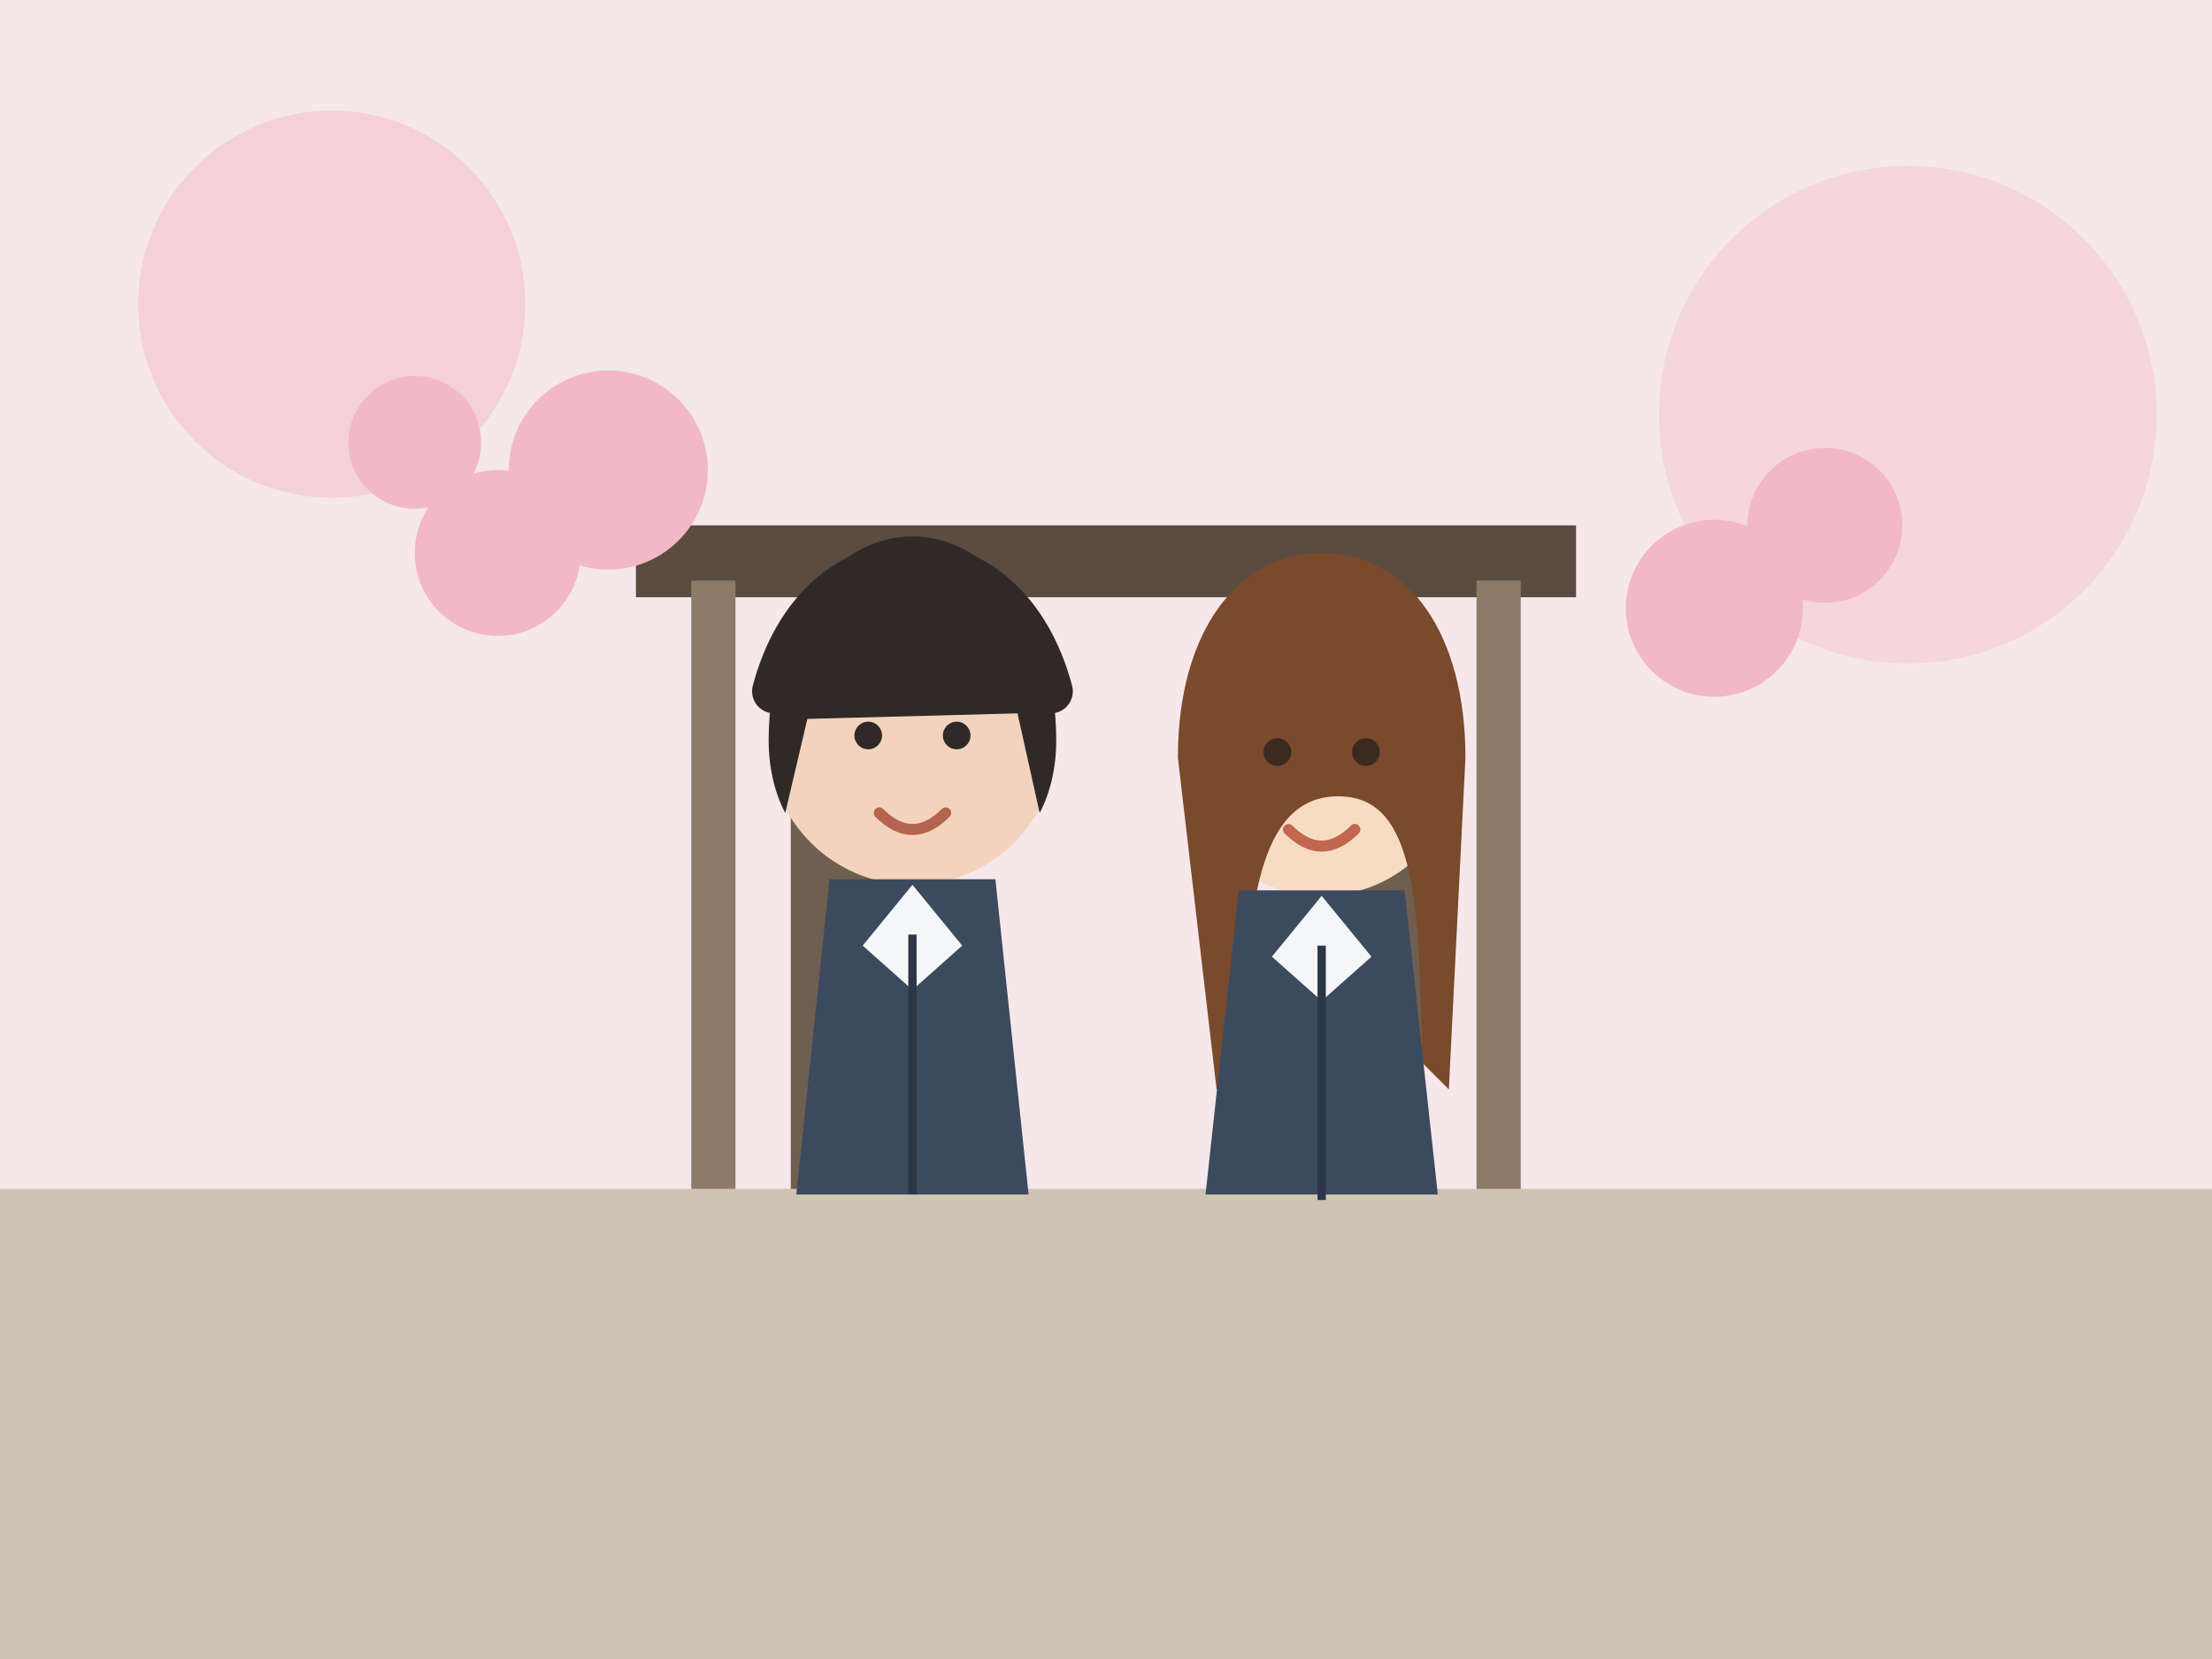
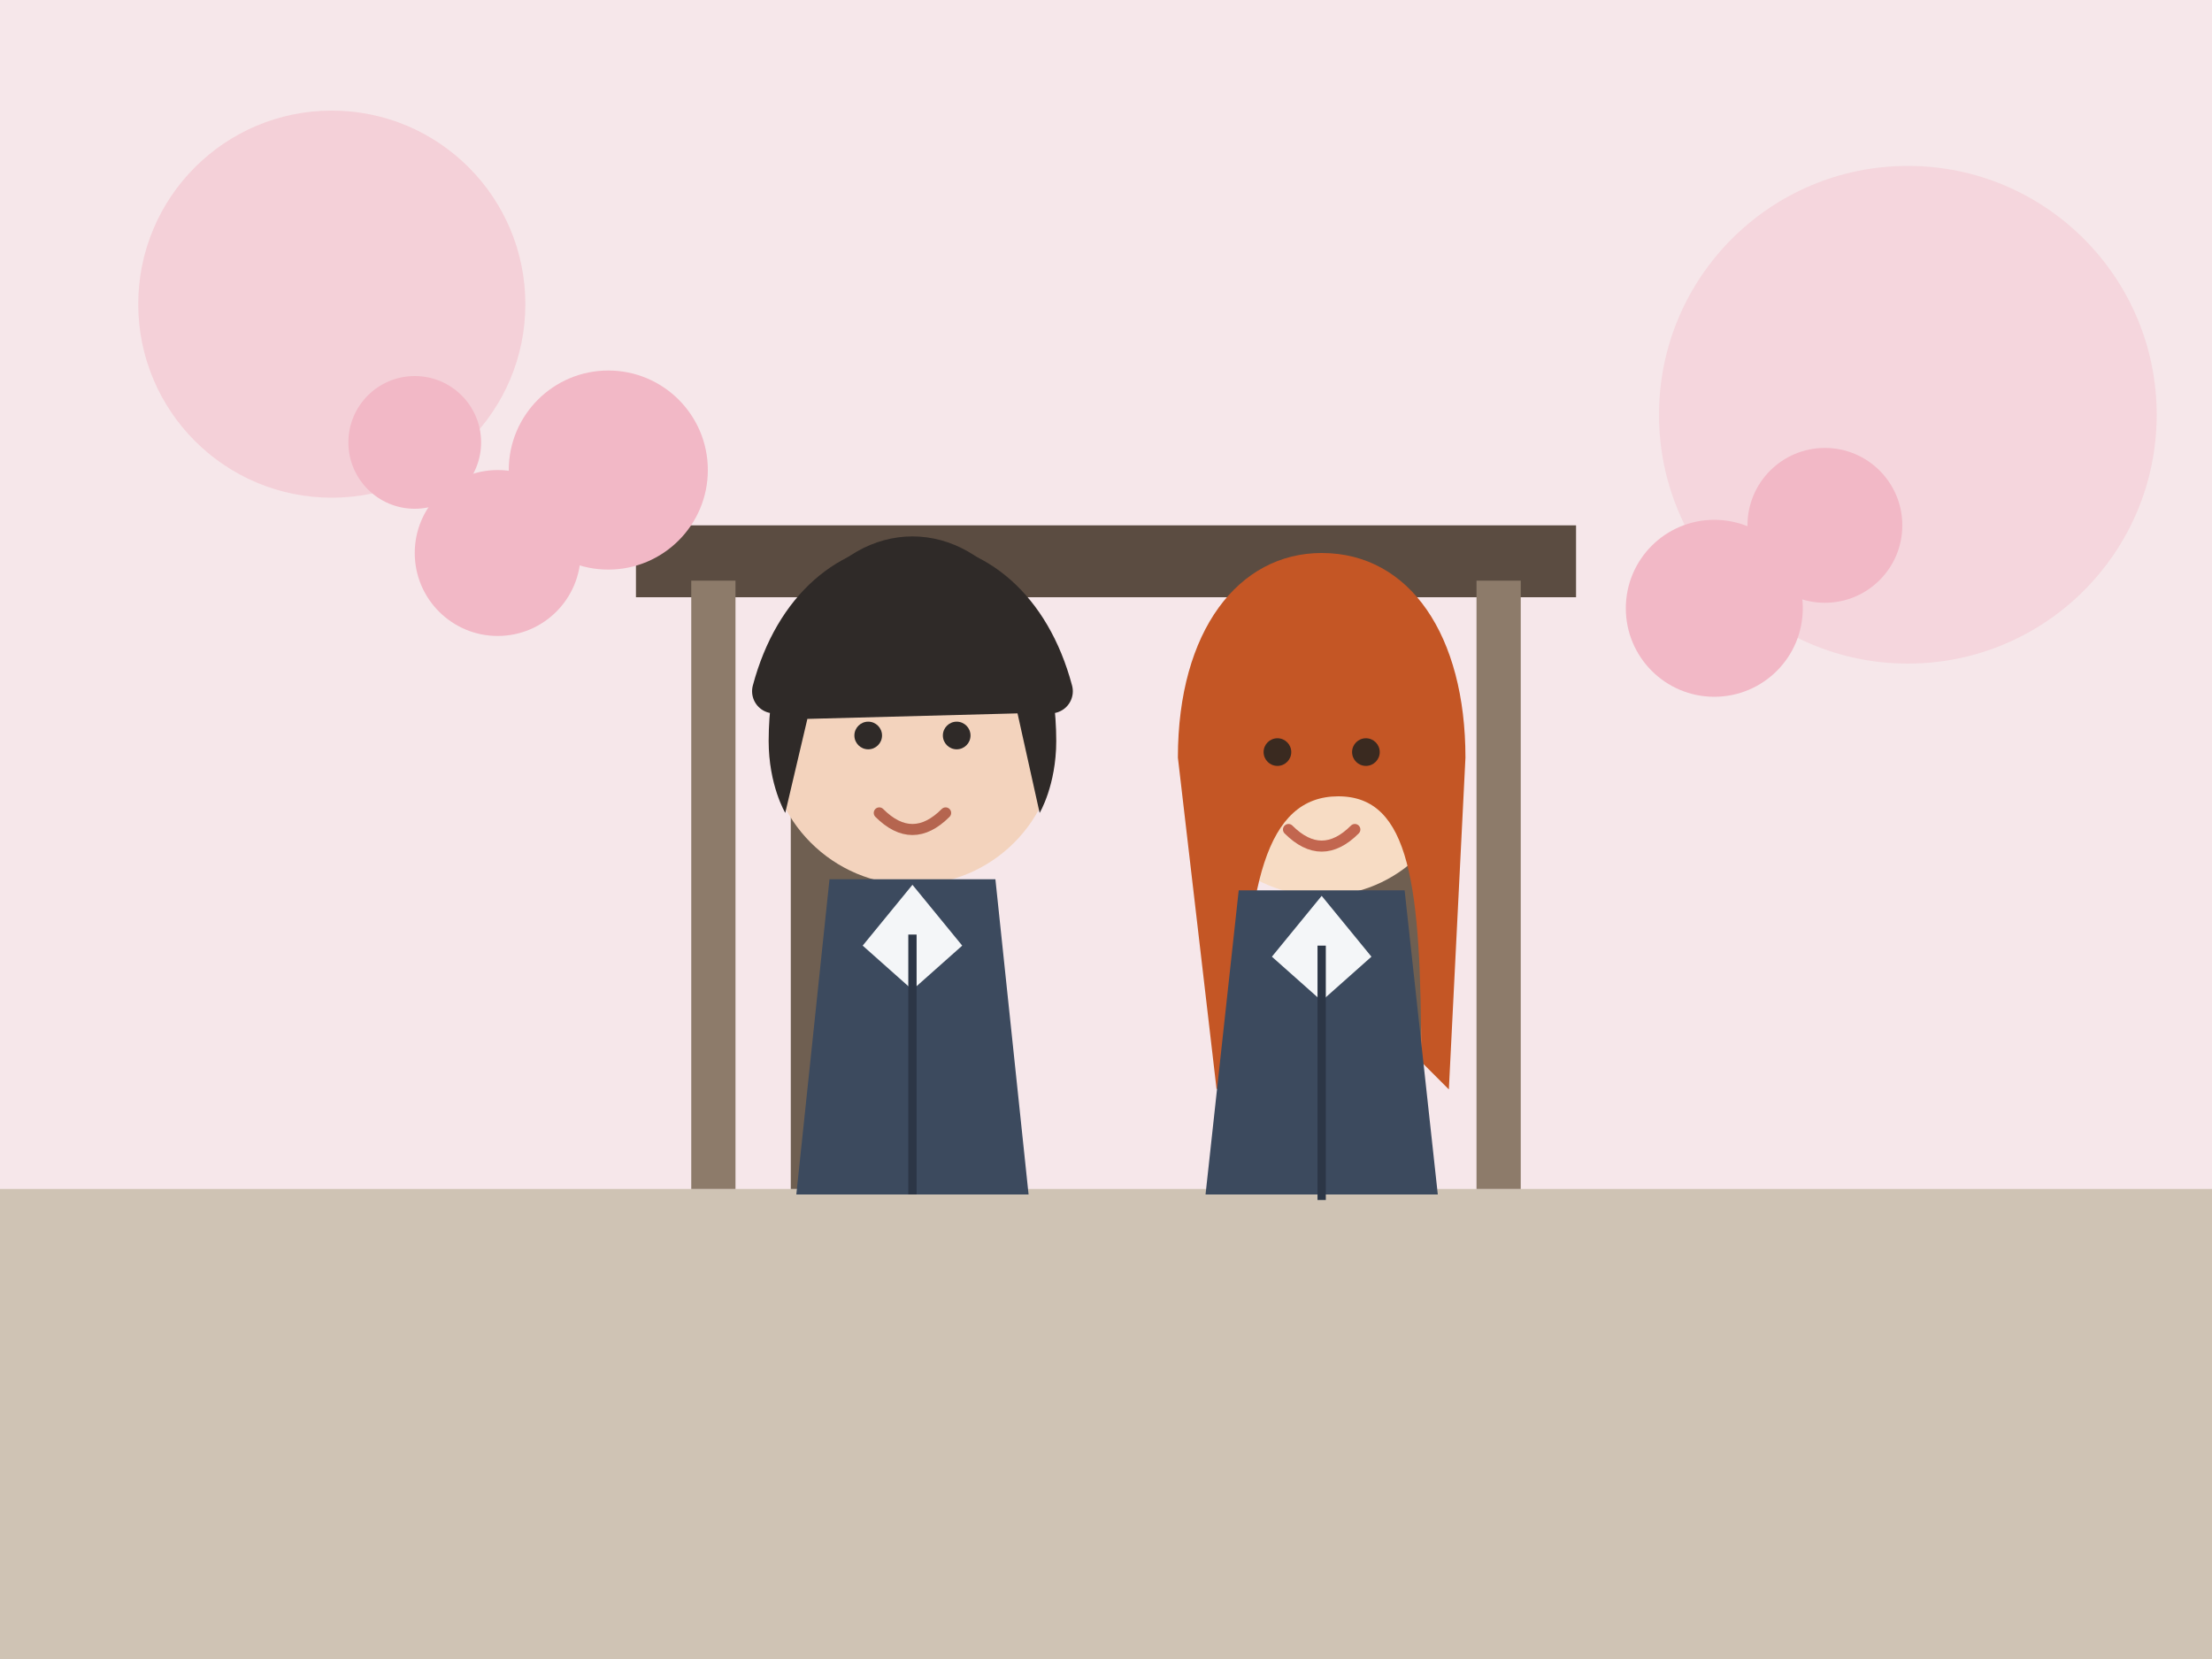
- <svg xmlns="http://www.w3.org/2000/svg" width="800" height="600" viewBox="0 0 800 600" role="img" aria-label="桜の咲く高校の門の前で、制服姿で並ぶ二人。左は黒髪のボブ、右は茶髪のロング">
+ <svg xmlns="http://www.w3.org/2000/svg" width="800" height="600" viewBox="0 0 800 600" role="img" aria-label="桜の咲く高校の門の前で、制服姿で並ぶ二人。左は黒髪のボブ、右は橙髪">
  <rect width="800" height="600" fill="#f6e7ea" />
  <circle cx="120" cy="110" r="70" fill="#f4c6d0" opacity="0.7" />
  <circle cx="690" cy="150" r="90" fill="#f4c6d0" opacity="0.5" />
  <rect y="430" width="800" height="170" fill="#cfc3b4" />
  <rect x="230" y="190" width="340" height="26" fill="#5b4c41" />
  <rect x="250" y="210" width="16" height="220" fill="#8d7b6a" />
  <rect x="534" y="210" width="16" height="220" fill="#8d7b6a" />
  <rect x="286" y="250" width="40" height="180" fill="#6f5f51" />
  <rect x="474" y="250" width="40" height="180" fill="#6f5f51" />
  <g>
    <circle cx="330" cy="268" r="52" fill="#f3d3bd" />
    <path d="M278 268c0-44 24-74 52-74s52 30 52 74c0 16-6 26-6 26l-8-36-76 2-8 34s-6-10-6-26Z" fill="#2f2a28" />
    <path d="M280 250c8-30 28-46 50-46s42 16 50 46" stroke="#2f2a28" stroke-width="16" fill="none" stroke-linecap="round" />
    <circle cx="314" cy="266" r="5" fill="#2f2a28" />
    <circle cx="346" cy="266" r="5" fill="#2f2a28" />
    <path d="M318 294q12 12 24 0" stroke="#b5654f" stroke-width="4" fill="none" stroke-linecap="round" />
    <path d="M300 318h60l12 114h-84z" fill="#3c4a5e" />
    <path d="M330 320l-18 22 18 16 18-16z" fill="#f4f6f8" />
    <path d="M330 338v94" stroke="#2c3646" stroke-width="3" />
  </g>
  <g>
    <circle cx="478" cy="274" r="50" fill="#f7dcc4" />
-     <path d="M426 274c0-46 22-74 52-74 32 0 52 30 52 74l-6 120-10-10c0-64-4-96-30-96s-34 32-34 96l-10 10Z" fill="#7a4a2c" />
+     <path d="M426 274c0-46 22-74 52-74 32 0 52 30 52 74l-6 120-10-10c0-64-4-96-30-96s-34 32-34 96l-10 10Z" fill="#c45625" />
    <circle cx="462" cy="272" r="5" fill="#3a2a20" />
    <circle cx="494" cy="272" r="5" fill="#3a2a20" />
    <path d="M466 300q12 12 24 0" stroke="#c2664f" stroke-width="4" fill="none" stroke-linecap="round" />
    <path d="M448 322h60l12 110h-84z" fill="#3c4a5e" />
    <path d="M478 324l-18 22 18 16 18-16z" fill="#f4f6f8" />
    <path d="M478 342v92" stroke="#2c3646" stroke-width="3" />
  </g>
  <g fill="#f2b8c6">
    <circle cx="180" cy="200" r="30" />
    <circle cx="220" cy="170" r="36" />
    <circle cx="150" cy="160" r="24" />
    <circle cx="620" cy="220" r="32" />
    <circle cx="660" cy="190" r="28" />
  </g>
</svg>
